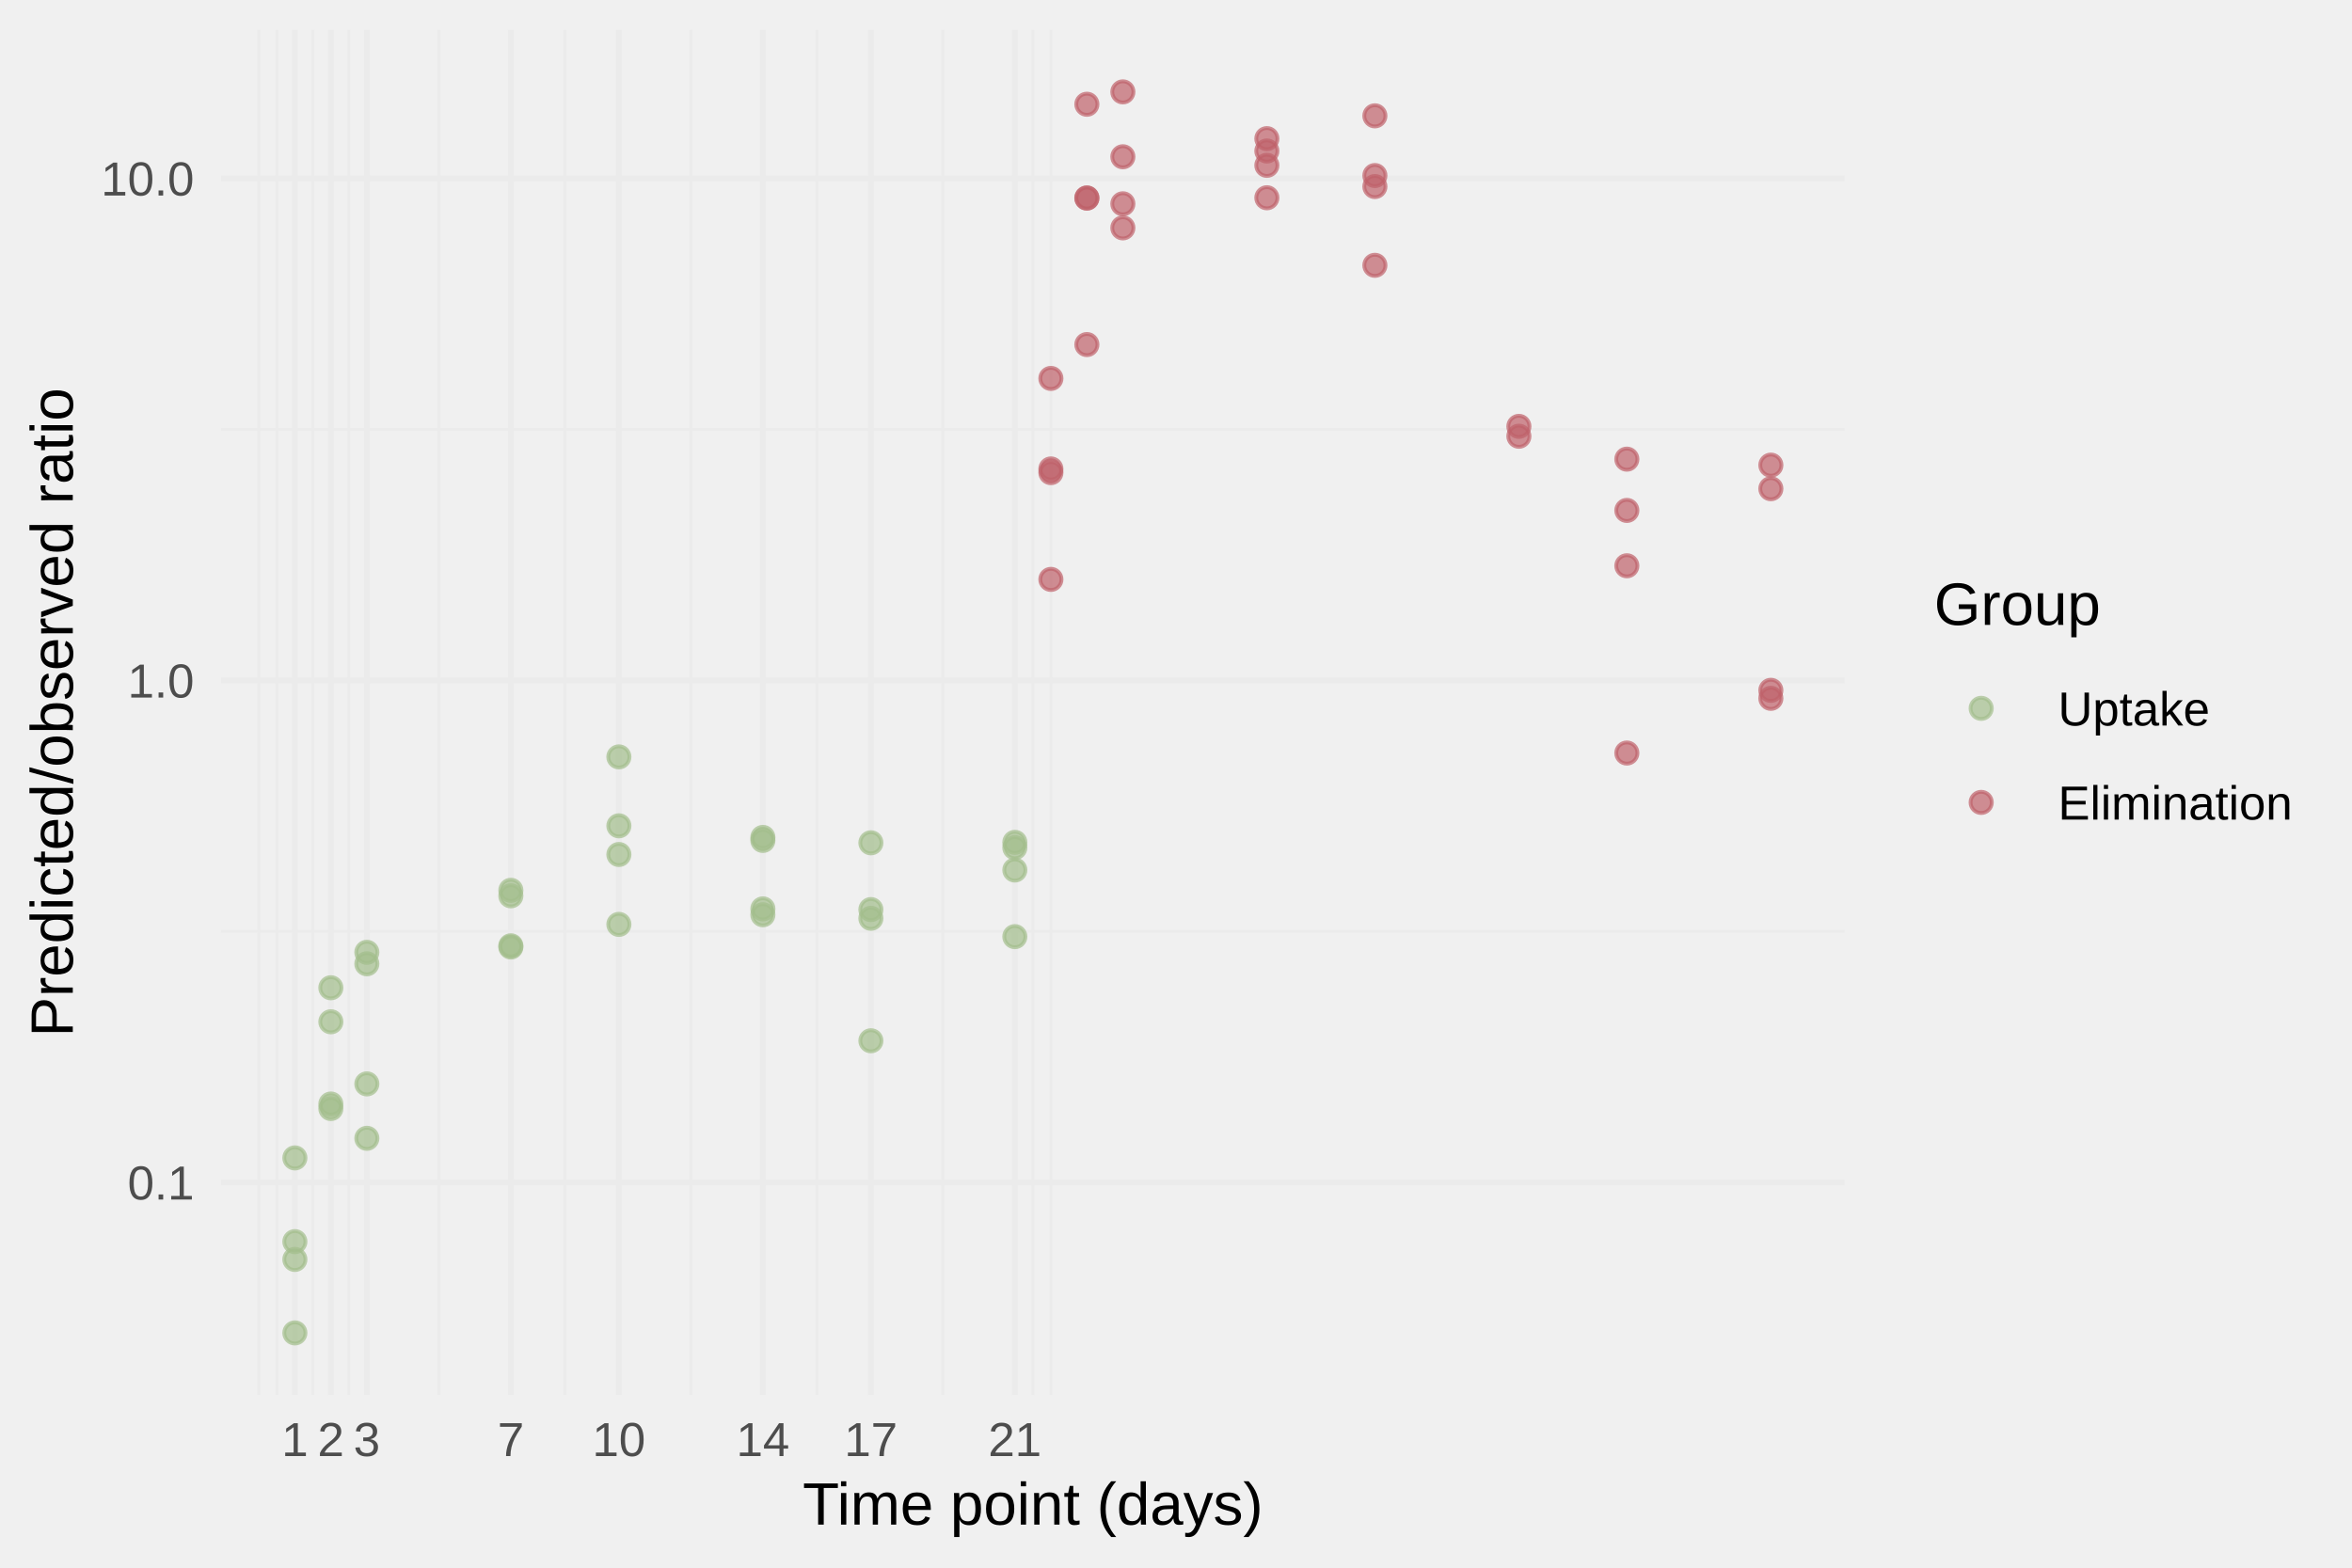
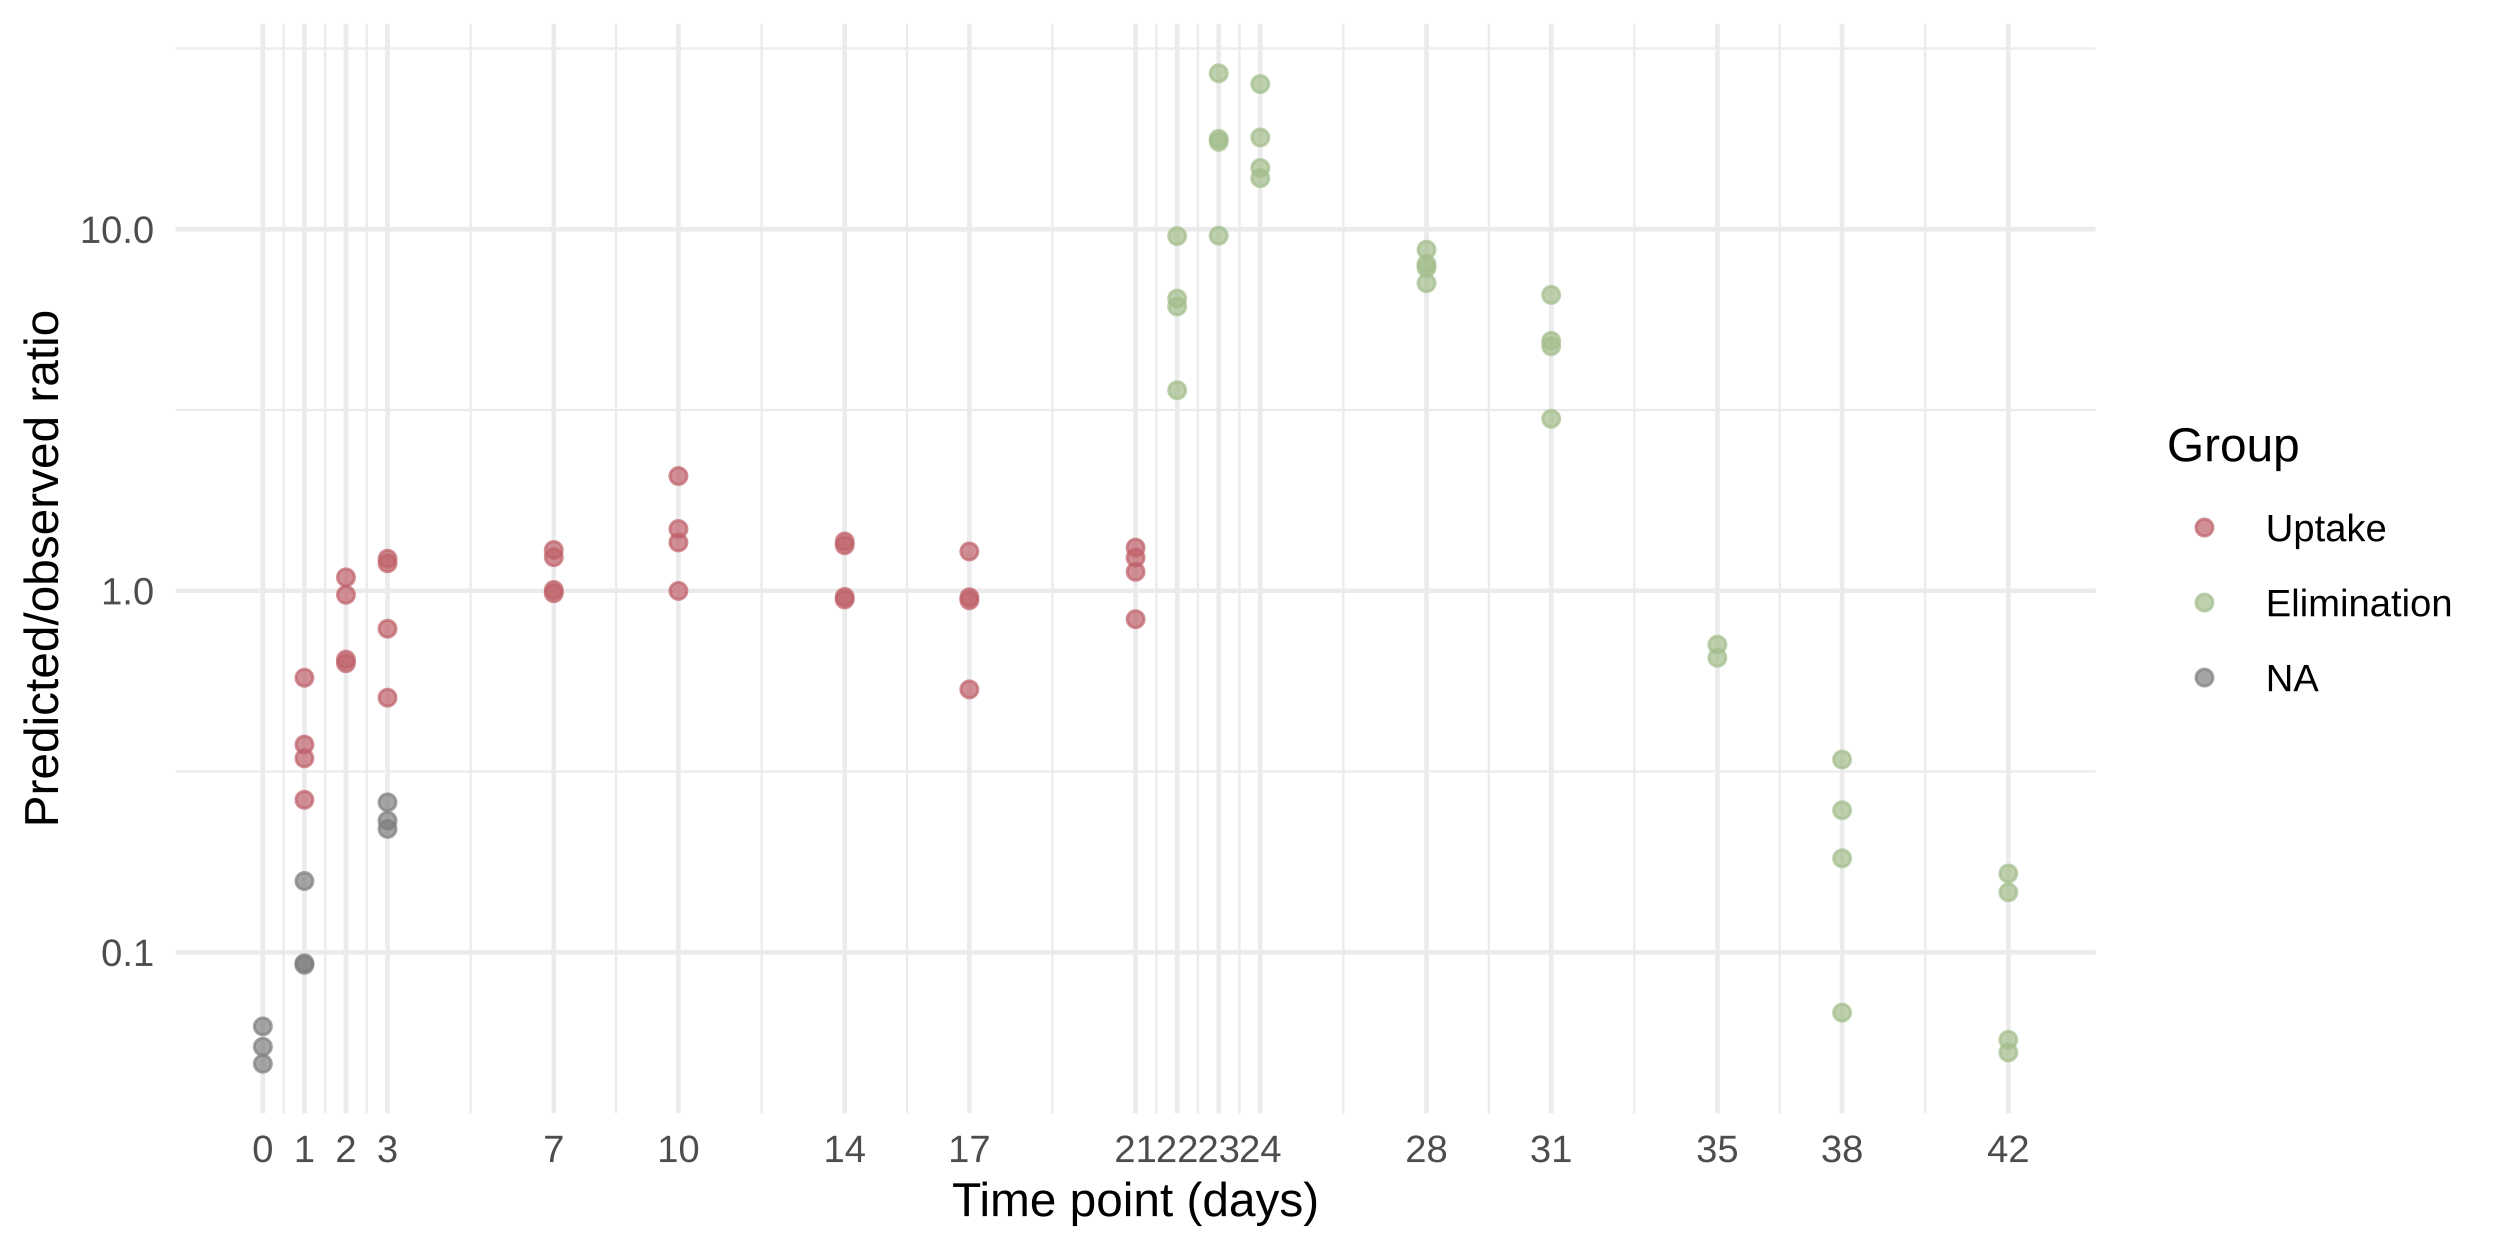
- <svg xmlns="http://www.w3.org/2000/svg" class="svglite" width="432.00pt" height="288.00pt" viewBox="0 0 432.00 288.00">
-   <defs>
-     <style type="text/css">
+ <svg xmlns="http://www.w3.org/2000/svg" width="576.00pt" height="288.00pt" viewBox="0 0 576.00 288.00">
+   <g class="svglite">
+     <defs>
+       <style type="text/css">
    .svglite line, .svglite polyline, .svglite polygon, .svglite path, .svglite rect, .svglite circle {
      fill: none;
      stroke: #000000;
      stroke-linecap: round;
      stroke-linejoin: round;
      stroke-miterlimit: 10.00;
    }
    .svglite text {
      white-space: pre;
    }
+     .svglite g.glyphgroup path {
+       fill: inherit;
+       stroke: none;
+     }
  </style>
-   </defs>
-   <rect width="100%" height="100%" style="stroke: none; fill: none;" />
-   <defs>
-     <clipPath id="cpMC4wMHw0MzIuMDB8MC4wMHwyODguMDA=">
-       <rect x="0.00" y="0.00" width="432.00" height="288.00" />
-     </clipPath>
-   </defs>
-   <g clip-path="url(#cpMC4wMHw0MzIuMDB8MC4wMHwyODguMDA=)">
- </g>
-   <defs>
-     <clipPath id="cpNDAuNjB8MzM4LjgyfDUuNDh8MjU2LjI3">
-       <rect x="40.60" y="5.48" width="298.21" height="250.79" />
-     </clipPath>
-   </defs>
-   <g clip-path="url(#cpNDAuNjB8MzM4LjgyfDUuNDh8MjU2LjI3)">
-     <polyline points="40.60,171.10 338.82,171.10 " style="stroke-width: 0.53; stroke: #EBEBEB; stroke-linecap: butt;" />
-     <polyline points="40.60,78.88 338.82,78.88 " style="stroke-width: 0.53; stroke: #EBEBEB; stroke-linecap: butt;" />
-     <polyline points="47.55,256.27 47.55,5.48 " style="stroke-width: 0.53; stroke: #EBEBEB; stroke-linecap: butt;" />
-     <polyline points="50.85,256.27 50.85,5.48 " style="stroke-width: 0.53; stroke: #EBEBEB; stroke-linecap: butt;" />
-     <polyline points="57.47,256.27 57.47,5.48 " style="stroke-width: 0.53; stroke: #EBEBEB; stroke-linecap: butt;" />
-     <polyline points="64.08,256.27 64.08,5.48 " style="stroke-width: 0.53; stroke: #EBEBEB; stroke-linecap: butt;" />
-     <polyline points="80.61,256.27 80.61,5.48 " style="stroke-width: 0.53; stroke: #EBEBEB; stroke-linecap: butt;" />
-     <polyline points="103.75,256.27 103.75,5.48 " style="stroke-width: 0.53; stroke: #EBEBEB; stroke-linecap: butt;" />
-     <polyline points="126.89,256.27 126.89,5.48 " style="stroke-width: 0.53; stroke: #EBEBEB; stroke-linecap: butt;" />
-     <polyline points="150.04,256.27 150.04,5.48 " style="stroke-width: 0.53; stroke: #EBEBEB; stroke-linecap: butt;" />
-     <polyline points="173.18,256.27 173.18,5.48 " style="stroke-width: 0.53; stroke: #EBEBEB; stroke-linecap: butt;" />
-     <polyline points="189.71,256.27 189.71,5.48 " style="stroke-width: 0.53; stroke: #EBEBEB; stroke-linecap: butt;" />
-     <polyline points="193.02,256.27 193.02,5.48 " style="stroke-width: 0.53; stroke: #EBEBEB; stroke-linecap: butt;" />
-     <polyline points="40.60,217.21 338.82,217.21 " style="stroke-width: 1.07; stroke: #EBEBEB; stroke-linecap: butt;" />
-     <polyline points="40.60,124.99 338.82,124.99 " style="stroke-width: 1.07; stroke: #EBEBEB; stroke-linecap: butt;" />
-     <polyline points="40.60,32.77 338.82,32.77 " style="stroke-width: 1.07; stroke: #EBEBEB; stroke-linecap: butt;" />
-     <polyline points="54.16,256.27 54.16,5.48 " style="stroke-width: 1.07; stroke: #EBEBEB; stroke-linecap: butt;" />
-     <polyline points="60.77,256.27 60.77,5.48 " style="stroke-width: 1.07; stroke: #EBEBEB; stroke-linecap: butt;" />
-     <polyline points="67.38,256.27 67.38,5.48 " style="stroke-width: 1.07; stroke: #EBEBEB; stroke-linecap: butt;" />
-     <polyline points="93.83,256.27 93.83,5.48 " style="stroke-width: 1.07; stroke: #EBEBEB; stroke-linecap: butt;" />
-     <polyline points="113.67,256.27 113.67,5.48 " style="stroke-width: 1.07; stroke: #EBEBEB; stroke-linecap: butt;" />
-     <polyline points="140.12,256.27 140.12,5.48 " style="stroke-width: 1.07; stroke: #EBEBEB; stroke-linecap: butt;" />
-     <polyline points="159.96,256.27 159.96,5.48 " style="stroke-width: 1.07; stroke: #EBEBEB; stroke-linecap: butt;" />
-     <polyline points="186.40,256.27 186.40,5.48 " style="stroke-width: 1.07; stroke: #EBEBEB; stroke-linecap: butt;" />
-     <circle cx="54.16" cy="212.72" r="1.95" style="stroke-width: 0.71; stroke: #A3BE8C; stroke-opacity: 0.70; fill: #A3BE8C; fill-opacity: 0.70;" />
-     <circle cx="54.16" cy="231.37" r="1.95" style="stroke-width: 0.71; stroke: #A3BE8C; stroke-opacity: 0.70; fill: #A3BE8C; fill-opacity: 0.70;" />
-     <circle cx="54.16" cy="228.10" r="1.95" style="stroke-width: 0.71; stroke: #A3BE8C; stroke-opacity: 0.70; fill: #A3BE8C; fill-opacity: 0.70;" />
-     <circle cx="54.16" cy="244.87" r="1.95" style="stroke-width: 0.71; stroke: #A3BE8C; stroke-opacity: 0.70; fill: #A3BE8C; fill-opacity: 0.70;" />
-     <circle cx="60.77" cy="181.46" r="1.95" style="stroke-width: 0.71; stroke: #A3BE8C; stroke-opacity: 0.70; fill: #A3BE8C; fill-opacity: 0.70;" />
-     <circle cx="60.77" cy="202.82" r="1.95" style="stroke-width: 0.71; stroke: #A3BE8C; stroke-opacity: 0.70; fill: #A3BE8C; fill-opacity: 0.70;" />
-     <circle cx="60.77" cy="203.65" r="1.95" style="stroke-width: 0.71; stroke: #A3BE8C; stroke-opacity: 0.70; fill: #A3BE8C; fill-opacity: 0.70;" />
-     <circle cx="60.77" cy="187.71" r="1.95" style="stroke-width: 0.71; stroke: #A3BE8C; stroke-opacity: 0.70; fill: #A3BE8C; fill-opacity: 0.70;" />
-     <circle cx="67.38" cy="177.06" r="1.95" style="stroke-width: 0.71; stroke: #A3BE8C; stroke-opacity: 0.70; fill: #A3BE8C; fill-opacity: 0.70;" />
-     <circle cx="67.38" cy="174.95" r="1.95" style="stroke-width: 0.71; stroke: #A3BE8C; stroke-opacity: 0.70; fill: #A3BE8C; fill-opacity: 0.70;" />
-     <circle cx="67.38" cy="209.12" r="1.95" style="stroke-width: 0.71; stroke: #A3BE8C; stroke-opacity: 0.70; fill: #A3BE8C; fill-opacity: 0.70;" />
-     <circle cx="67.38" cy="199.12" r="1.95" style="stroke-width: 0.71; stroke: #A3BE8C; stroke-opacity: 0.70; fill: #A3BE8C; fill-opacity: 0.70;" />
-     <circle cx="93.83" cy="173.98" r="1.95" style="stroke-width: 0.71; stroke: #A3BE8C; stroke-opacity: 0.70; fill: #A3BE8C; fill-opacity: 0.70;" />
-     <circle cx="93.83" cy="164.57" r="1.95" style="stroke-width: 0.71; stroke: #A3BE8C; stroke-opacity: 0.70; fill: #A3BE8C; fill-opacity: 0.70;" />
-     <circle cx="93.83" cy="163.56" r="1.95" style="stroke-width: 0.71; stroke: #A3BE8C; stroke-opacity: 0.70; fill: #A3BE8C; fill-opacity: 0.70;" />
-     <circle cx="93.83" cy="173.75" r="1.95" style="stroke-width: 0.71; stroke: #A3BE8C; stroke-opacity: 0.70; fill: #A3BE8C; fill-opacity: 0.70;" />
-     <circle cx="113.67" cy="156.98" r="1.95" style="stroke-width: 0.71; stroke: #A3BE8C; stroke-opacity: 0.70; fill: #A3BE8C; fill-opacity: 0.70;" />
-     <circle cx="113.67" cy="139.05" r="1.95" style="stroke-width: 0.71; stroke: #A3BE8C; stroke-opacity: 0.70; fill: #A3BE8C; fill-opacity: 0.70;" />
-     <circle cx="113.67" cy="169.82" r="1.95" style="stroke-width: 0.71; stroke: #A3BE8C; stroke-opacity: 0.70; fill: #A3BE8C; fill-opacity: 0.70;" />
-     <circle cx="113.67" cy="151.71" r="1.95" style="stroke-width: 0.71; stroke: #A3BE8C; stroke-opacity: 0.70; fill: #A3BE8C; fill-opacity: 0.70;" />
-     <circle cx="140.12" cy="168.05" r="1.95" style="stroke-width: 0.71; stroke: #A3BE8C; stroke-opacity: 0.70; fill: #A3BE8C; fill-opacity: 0.70;" />
-     <circle cx="140.12" cy="153.84" r="1.95" style="stroke-width: 0.71; stroke: #A3BE8C; stroke-opacity: 0.70; fill: #A3BE8C; fill-opacity: 0.70;" />
-     <circle cx="140.12" cy="154.40" r="1.95" style="stroke-width: 0.71; stroke: #A3BE8C; stroke-opacity: 0.70; fill: #A3BE8C; fill-opacity: 0.70;" />
-     <circle cx="140.12" cy="166.97" r="1.95" style="stroke-width: 0.71; stroke: #A3BE8C; stroke-opacity: 0.70; fill: #A3BE8C; fill-opacity: 0.70;" />
-     <circle cx="159.96" cy="167.10" r="1.95" style="stroke-width: 0.71; stroke: #A3BE8C; stroke-opacity: 0.70; fill: #A3BE8C; fill-opacity: 0.70;" />
-     <circle cx="159.96" cy="154.83" r="1.95" style="stroke-width: 0.71; stroke: #A3BE8C; stroke-opacity: 0.70; fill: #A3BE8C; fill-opacity: 0.70;" />
-     <circle cx="159.96" cy="168.70" r="1.95" style="stroke-width: 0.71; stroke: #A3BE8C; stroke-opacity: 0.70; fill: #A3BE8C; fill-opacity: 0.70;" />
-     <circle cx="159.96" cy="191.20" r="1.95" style="stroke-width: 0.71; stroke: #A3BE8C; stroke-opacity: 0.70; fill: #A3BE8C; fill-opacity: 0.70;" />
-     <circle cx="186.40" cy="159.83" r="1.95" style="stroke-width: 0.71; stroke: #A3BE8C; stroke-opacity: 0.70; fill: #A3BE8C; fill-opacity: 0.70;" />
-     <circle cx="186.40" cy="154.75" r="1.95" style="stroke-width: 0.71; stroke: #A3BE8C; stroke-opacity: 0.70; fill: #A3BE8C; fill-opacity: 0.70;" />
-     <circle cx="186.40" cy="155.72" r="1.95" style="stroke-width: 0.71; stroke: #A3BE8C; stroke-opacity: 0.70; fill: #A3BE8C; fill-opacity: 0.70;" />
-     <circle cx="186.40" cy="172.07" r="1.95" style="stroke-width: 0.71; stroke: #A3BE8C; stroke-opacity: 0.70; fill: #A3BE8C; fill-opacity: 0.70;" />
-     <circle cx="193.02" cy="86.15" r="1.95" style="stroke-width: 0.71; stroke: #BF616A; stroke-opacity: 0.70; fill: #BF616A; fill-opacity: 0.70;" />
-     <circle cx="193.02" cy="86.83" r="1.95" style="stroke-width: 0.71; stroke: #BF616A; stroke-opacity: 0.70; fill: #BF616A; fill-opacity: 0.70;" />
-     <circle cx="193.02" cy="106.44" r="1.95" style="stroke-width: 0.71; stroke: #BF616A; stroke-opacity: 0.70; fill: #BF616A; fill-opacity: 0.70;" />
-     <circle cx="193.02" cy="69.52" r="1.95" style="stroke-width: 0.71; stroke: #BF616A; stroke-opacity: 0.70; fill: #BF616A; fill-opacity: 0.70;" />
-     <circle cx="199.63" cy="63.30" r="1.95" style="stroke-width: 0.71; stroke: #BF616A; stroke-opacity: 0.70; fill: #BF616A; fill-opacity: 0.70;" />
-     <circle cx="199.63" cy="36.36" r="1.95" style="stroke-width: 0.71; stroke: #BF616A; stroke-opacity: 0.70; fill: #BF616A; fill-opacity: 0.70;" />
-     <circle cx="199.63" cy="19.15" r="1.95" style="stroke-width: 0.71; stroke: #BF616A; stroke-opacity: 0.70; fill: #BF616A; fill-opacity: 0.70;" />
-     <circle cx="199.63" cy="36.40" r="1.95" style="stroke-width: 0.71; stroke: #BF616A; stroke-opacity: 0.70; fill: #BF616A; fill-opacity: 0.70;" />
-     <circle cx="206.24" cy="37.44" r="1.95" style="stroke-width: 0.71; stroke: #BF616A; stroke-opacity: 0.70; fill: #BF616A; fill-opacity: 0.70;" />
-     <circle cx="206.24" cy="41.86" r="1.95" style="stroke-width: 0.71; stroke: #BF616A; stroke-opacity: 0.70; fill: #BF616A; fill-opacity: 0.70;" />
-     <circle cx="206.24" cy="16.88" r="1.95" style="stroke-width: 0.71; stroke: #BF616A; stroke-opacity: 0.70; fill: #BF616A; fill-opacity: 0.70;" />
-     <circle cx="206.24" cy="28.80" r="1.95" style="stroke-width: 0.71; stroke: #BF616A; stroke-opacity: 0.70; fill: #BF616A; fill-opacity: 0.70;" />
-     <circle cx="232.69" cy="25.47" r="1.95" style="stroke-width: 0.71; stroke: #BF616A; stroke-opacity: 0.70; fill: #BF616A; fill-opacity: 0.70;" />
-     <circle cx="232.69" cy="30.37" r="1.95" style="stroke-width: 0.71; stroke: #BF616A; stroke-opacity: 0.70; fill: #BF616A; fill-opacity: 0.70;" />
-     <circle cx="232.69" cy="27.74" r="1.95" style="stroke-width: 0.71; stroke: #BF616A; stroke-opacity: 0.70; fill: #BF616A; fill-opacity: 0.70;" />
-     <circle cx="232.69" cy="36.33" r="1.95" style="stroke-width: 0.71; stroke: #BF616A; stroke-opacity: 0.70; fill: #BF616A; fill-opacity: 0.70;" />
-     <circle cx="252.53" cy="21.28" r="1.95" style="stroke-width: 0.71; stroke: #BF616A; stroke-opacity: 0.70; fill: #BF616A; fill-opacity: 0.70;" />
-     <circle cx="252.53" cy="34.27" r="1.95" style="stroke-width: 0.71; stroke: #BF616A; stroke-opacity: 0.70; fill: #BF616A; fill-opacity: 0.70;" />
-     <circle cx="252.53" cy="48.74" r="1.95" style="stroke-width: 0.71; stroke: #BF616A; stroke-opacity: 0.70; fill: #BF616A; fill-opacity: 0.70;" />
-     <circle cx="252.53" cy="32.25" r="1.95" style="stroke-width: 0.71; stroke: #BF616A; stroke-opacity: 0.70; fill: #BF616A; fill-opacity: 0.70;" />
-     <circle cx="278.98" cy="80.14" r="1.95" style="stroke-width: 0.71; stroke: #BF616A; stroke-opacity: 0.70; fill: #BF616A; fill-opacity: 0.70;" />
-     <circle cx="278.98" cy="78.33" r="1.95" style="stroke-width: 0.71; stroke: #BF616A; stroke-opacity: 0.70; fill: #BF616A; fill-opacity: 0.70;" />
-     <circle cx="298.81" cy="103.94" r="1.95" style="stroke-width: 0.71; stroke: #BF616A; stroke-opacity: 0.70; fill: #BF616A; fill-opacity: 0.70;" />
-     <circle cx="298.81" cy="138.34" r="1.95" style="stroke-width: 0.71; stroke: #BF616A; stroke-opacity: 0.70; fill: #BF616A; fill-opacity: 0.70;" />
-     <circle cx="298.81" cy="84.35" r="1.95" style="stroke-width: 0.71; stroke: #BF616A; stroke-opacity: 0.70; fill: #BF616A; fill-opacity: 0.70;" />
-     <circle cx="298.81" cy="93.77" r="1.95" style="stroke-width: 0.71; stroke: #BF616A; stroke-opacity: 0.70; fill: #BF616A; fill-opacity: 0.70;" />
-     <circle cx="325.26" cy="128.29" r="1.95" style="stroke-width: 0.71; stroke: #BF616A; stroke-opacity: 0.70; fill: #BF616A; fill-opacity: 0.70;" />
-     <circle cx="325.26" cy="89.78" r="1.95" style="stroke-width: 0.71; stroke: #BF616A; stroke-opacity: 0.70; fill: #BF616A; fill-opacity: 0.70;" />
-     <circle cx="325.26" cy="85.45" r="1.95" style="stroke-width: 0.71; stroke: #BF616A; stroke-opacity: 0.70; fill: #BF616A; fill-opacity: 0.70;" />
-     <circle cx="325.26" cy="126.82" r="1.95" style="stroke-width: 0.71; stroke: #BF616A; stroke-opacity: 0.70; fill: #BF616A; fill-opacity: 0.70;" />
-   </g>
-   <g clip-path="url(#cpMC4wMHw0MzIuMDB8MC4wMHwyODguMDA=)">
-     <text x="35.67" y="220.37" text-anchor="end" style="font-size: 8.80px;fill: #4D4D4D; font-family: &quot;Arial&quot;;" textLength="12.23px" lengthAdjust="spacingAndGlyphs">0.1</text>
-     <text x="35.67" y="128.15" text-anchor="end" style="font-size: 8.80px;fill: #4D4D4D; font-family: &quot;Arial&quot;;" textLength="12.23px" lengthAdjust="spacingAndGlyphs">1.0</text>
-     <text x="35.67" y="35.92" text-anchor="end" style="font-size: 8.80px;fill: #4D4D4D; font-family: &quot;Arial&quot;;" textLength="17.13px" lengthAdjust="spacingAndGlyphs">10.0</text>
-     <text x="54.16" y="267.50" text-anchor="middle" style="font-size: 8.80px;fill: #4D4D4D; font-family: &quot;Arial&quot;;" textLength="4.90px" lengthAdjust="spacingAndGlyphs">1</text>
-     <text x="60.77" y="267.50" text-anchor="middle" style="font-size: 8.80px;fill: #4D4D4D; font-family: &quot;Arial&quot;;" textLength="4.90px" lengthAdjust="spacingAndGlyphs">2</text>
-     <text x="67.38" y="267.50" text-anchor="middle" style="font-size: 8.80px;fill: #4D4D4D; font-family: &quot;Arial&quot;;" textLength="4.90px" lengthAdjust="spacingAndGlyphs">3</text>
-     <text x="93.83" y="267.50" text-anchor="middle" style="font-size: 8.80px;fill: #4D4D4D; font-family: &quot;Arial&quot;;" textLength="4.90px" lengthAdjust="spacingAndGlyphs">7</text>
-     <text x="113.67" y="267.50" text-anchor="middle" style="font-size: 8.80px;fill: #4D4D4D; font-family: &quot;Arial&quot;;" textLength="9.79px" lengthAdjust="spacingAndGlyphs">10</text>
-     <text x="140.12" y="267.50" text-anchor="middle" style="font-size: 8.80px;fill: #4D4D4D; font-family: &quot;Arial&quot;;" textLength="9.79px" lengthAdjust="spacingAndGlyphs">14</text>
-     <text x="159.96" y="267.50" text-anchor="middle" style="font-size: 8.80px;fill: #4D4D4D; font-family: &quot;Arial&quot;;" textLength="9.79px" lengthAdjust="spacingAndGlyphs">17</text>
-     <text x="186.40" y="267.50" text-anchor="middle" style="font-size: 8.80px;fill: #4D4D4D; font-family: &quot;Arial&quot;;" textLength="9.79px" lengthAdjust="spacingAndGlyphs">21</text>
-     <text x="189.71" y="280.09" text-anchor="middle" style="font-size: 11.00px; font-family: &quot;Arial&quot;;" textLength="84.97px" lengthAdjust="spacingAndGlyphs">Time point (days)</text>
-     <text transform="translate(13.37,130.87) rotate(-90)" text-anchor="middle" style="font-size: 11.00px; font-family: &quot;Arial&quot;;" textLength="119.25px" lengthAdjust="spacingAndGlyphs">Predicted/observed ratio</text>
-     <text x="355.25" y="114.80" style="font-size: 11.00px; font-family: &quot;Arial&quot;;" textLength="30.58px" lengthAdjust="spacingAndGlyphs">Group</text>
-     <circle cx="363.89" cy="130.13" r="1.95" style="stroke-width: 0.71; stroke: #A3BE8C; stroke-opacity: 0.70; fill: #A3BE8C; fill-opacity: 0.70;" />
-     <circle cx="363.89" cy="147.41" r="1.95" style="stroke-width: 0.71; stroke: #BF616A; stroke-opacity: 0.70; fill: #BF616A; fill-opacity: 0.70;" />
-     <text x="378.01" y="133.29" style="font-size: 8.80px; font-family: &quot;Arial&quot;;" textLength="27.88px" lengthAdjust="spacingAndGlyphs">Uptake</text>
-     <text x="378.01" y="150.57" style="font-size: 8.80px; font-family: &quot;Arial&quot;;" textLength="43.03px" lengthAdjust="spacingAndGlyphs">Elimination</text>
+     </defs>
+     <rect width="100%" height="100%" style="stroke: none; fill: #FFFFFF;" />
+     <defs>
+       <clipPath id="cpMC4wMHw1NzYuMDB8MC4wMHwyODguMDA=">
+         <rect x="0.00" y="0.00" width="576.00" height="288.00" />
+       </clipPath>
+     </defs>
+     <g clip-path="url(#cpMC4wMHw1NzYuMDB8MC4wMHwyODguMDA=)">
+       <rect x="0.00" y="0.00" width="576.00" height="288.00" style="stroke-width: 1.07; stroke: none; fill: #FFFFFF;" />
+     </g>
+     <defs>
+       <clipPath id="cpNDAuNDZ8NDgyLjgzfDUuNDh8MjU2LjUw">
+         <rect x="40.46" y="5.48" width="442.37" height="251.02" />
+       </clipPath>
+     </defs>
+     <g clip-path="url(#cpNDAuNDZ8NDgyLjgzfDUuNDh8MjU2LjUw)">
+       <polyline points="40.46,177.76 482.83,177.76 " style="stroke-width: 0.53; stroke: #EBEBEB; stroke-linecap: butt;" />
+       <polyline points="40.46,94.46 482.83,94.46 " style="stroke-width: 0.53; stroke: #EBEBEB; stroke-linecap: butt;" />
+       <polyline points="40.46,11.17 482.83,11.17 " style="stroke-width: 0.53; stroke: #EBEBEB; stroke-linecap: butt;" />
+       <polyline points="65.35,256.50 65.35,5.48 " style="stroke-width: 0.53; stroke: #EBEBEB; stroke-linecap: butt;" />
+       <polyline points="74.93,256.50 74.93,5.48 " style="stroke-width: 0.53; stroke: #EBEBEB; stroke-linecap: butt;" />
+       <polyline points="84.50,256.50 84.50,5.48 " style="stroke-width: 0.53; stroke: #EBEBEB; stroke-linecap: butt;" />
+       <polyline points="108.44,256.50 108.44,5.48 " style="stroke-width: 0.53; stroke: #EBEBEB; stroke-linecap: butt;" />
+       <polyline points="141.95,256.50 141.95,5.48 " style="stroke-width: 0.53; stroke: #EBEBEB; stroke-linecap: butt;" />
+       <polyline points="175.47,256.50 175.47,5.48 " style="stroke-width: 0.53; stroke: #EBEBEB; stroke-linecap: butt;" />
+       <polyline points="208.98,256.50 208.98,5.48 " style="stroke-width: 0.53; stroke: #EBEBEB; stroke-linecap: butt;" />
+       <polyline points="242.49,256.50 242.49,5.48 " style="stroke-width: 0.53; stroke: #EBEBEB; stroke-linecap: butt;" />
+       <polyline points="266.43,256.50 266.43,5.48 " style="stroke-width: 0.53; stroke: #EBEBEB; stroke-linecap: butt;" />
+       <polyline points="276.00,256.50 276.00,5.48 " style="stroke-width: 0.53; stroke: #EBEBEB; stroke-linecap: butt;" />
+       <polyline points="285.58,256.50 285.58,5.48 " style="stroke-width: 0.53; stroke: #EBEBEB; stroke-linecap: butt;" />
+       <polyline points="309.52,256.50 309.52,5.48 " style="stroke-width: 0.53; stroke: #EBEBEB; stroke-linecap: butt;" />
+       <polyline points="343.03,256.50 343.03,5.48 " style="stroke-width: 0.53; stroke: #EBEBEB; stroke-linecap: butt;" />
+       <polyline points="376.54,256.50 376.54,5.48 " style="stroke-width: 0.53; stroke: #EBEBEB; stroke-linecap: butt;" />
+       <polyline points="410.06,256.50 410.06,5.48 " style="stroke-width: 0.53; stroke: #EBEBEB; stroke-linecap: butt;" />
+       <polyline points="443.57,256.50 443.57,5.48 " style="stroke-width: 0.53; stroke: #EBEBEB; stroke-linecap: butt;" />
+       <polyline points="40.46,219.40 482.83,219.40 " style="stroke-width: 1.07; stroke: #EBEBEB; stroke-linecap: butt;" />
+       <polyline points="40.46,136.11 482.83,136.11 " style="stroke-width: 1.07; stroke: #EBEBEB; stroke-linecap: butt;" />
+       <polyline points="40.46,52.82 482.83,52.82 " style="stroke-width: 1.07; stroke: #EBEBEB; stroke-linecap: butt;" />
+       <polyline points="70.14,256.50 70.14,5.48 " style="stroke-width: 1.07; stroke: #EBEBEB; stroke-linecap: butt;" />
+       <polyline points="79.71,256.50 79.71,5.48 " style="stroke-width: 1.07; stroke: #EBEBEB; stroke-linecap: butt;" />
+       <polyline points="89.29,256.50 89.29,5.48 " style="stroke-width: 1.07; stroke: #EBEBEB; stroke-linecap: butt;" />
+       <polyline points="127.59,256.50 127.59,5.48 " style="stroke-width: 1.07; stroke: #EBEBEB; stroke-linecap: butt;" />
+       <polyline points="156.31,256.50 156.31,5.48 " style="stroke-width: 1.07; stroke: #EBEBEB; stroke-linecap: butt;" />
+       <polyline points="194.62,256.50 194.62,5.48 " style="stroke-width: 1.07; stroke: #EBEBEB; stroke-linecap: butt;" />
+       <polyline points="223.34,256.50 223.34,5.48 " style="stroke-width: 1.07; stroke: #EBEBEB; stroke-linecap: butt;" />
+       <polyline points="261.64,256.50 261.64,5.48 " style="stroke-width: 1.07; stroke: #EBEBEB; stroke-linecap: butt;" />
+       <polyline points="271.22,256.50 271.22,5.48 " style="stroke-width: 1.07; stroke: #EBEBEB; stroke-linecap: butt;" />
+       <polyline points="280.79,256.50 280.79,5.48 " style="stroke-width: 1.07; stroke: #EBEBEB; stroke-linecap: butt;" />
+       <polyline points="290.37,256.50 290.37,5.48 " style="stroke-width: 1.07; stroke: #EBEBEB; stroke-linecap: butt;" />
+       <polyline points="328.67,256.50 328.67,5.48 " style="stroke-width: 1.07; stroke: #EBEBEB; stroke-linecap: butt;" />
+       <polyline points="357.39,256.50 357.39,5.48 " style="stroke-width: 1.07; stroke: #EBEBEB; stroke-linecap: butt;" />
+       <polyline points="395.69,256.50 395.69,5.48 " style="stroke-width: 1.07; stroke: #EBEBEB; stroke-linecap: butt;" />
+       <polyline points="424.42,256.50 424.42,5.48 " style="stroke-width: 1.07; stroke: #EBEBEB; stroke-linecap: butt;" />
+       <polyline points="462.72,256.50 462.72,5.48 " style="stroke-width: 1.07; stroke: #EBEBEB; stroke-linecap: butt;" />
+       <polyline points="60.56,256.50 60.56,5.48 " style="stroke-width: 1.07; stroke: #EBEBEB; stroke-linecap: butt;" />
+       <circle cx="70.14" cy="156.15" r="1.95" style="stroke-width: 0.71; stroke: #BF616A; stroke-opacity: 0.70; fill: #BF616A; fill-opacity: 0.70;" />
+       <circle cx="70.14" cy="174.71" r="1.95" style="stroke-width: 0.71; stroke: #BF616A; stroke-opacity: 0.70; fill: #BF616A; fill-opacity: 0.70;" />
+       <circle cx="70.14" cy="171.56" r="1.95" style="stroke-width: 0.71; stroke: #BF616A; stroke-opacity: 0.70; fill: #BF616A; fill-opacity: 0.70;" />
+       <circle cx="70.14" cy="184.28" r="1.95" style="stroke-width: 0.71; stroke: #BF616A; stroke-opacity: 0.70; fill: #BF616A; fill-opacity: 0.70;" />
+       <circle cx="79.71" cy="133.03" r="1.95" style="stroke-width: 0.71; stroke: #BF616A; stroke-opacity: 0.70; fill: #BF616A; fill-opacity: 0.70;" />
+       <circle cx="79.71" cy="152.81" r="1.95" style="stroke-width: 0.71; stroke: #BF616A; stroke-opacity: 0.70; fill: #BF616A; fill-opacity: 0.70;" />
+       <circle cx="79.71" cy="151.97" r="1.95" style="stroke-width: 0.71; stroke: #BF616A; stroke-opacity: 0.70; fill: #BF616A; fill-opacity: 0.70;" />
+       <circle cx="79.71" cy="137.04" r="1.95" style="stroke-width: 0.71; stroke: #BF616A; stroke-opacity: 0.70; fill: #BF616A; fill-opacity: 0.70;" />
+       <circle cx="89.29" cy="128.73" r="1.95" style="stroke-width: 0.71; stroke: #BF616A; stroke-opacity: 0.70; fill: #BF616A; fill-opacity: 0.70;" />
+       <circle cx="89.29" cy="129.77" r="1.95" style="stroke-width: 0.71; stroke: #BF616A; stroke-opacity: 0.70; fill: #BF616A; fill-opacity: 0.70;" />
+       <circle cx="89.29" cy="160.75" r="1.95" style="stroke-width: 0.71; stroke: #BF616A; stroke-opacity: 0.70; fill: #BF616A; fill-opacity: 0.70;" />
+       <circle cx="89.29" cy="144.86" r="1.95" style="stroke-width: 0.71; stroke: #BF616A; stroke-opacity: 0.70; fill: #BF616A; fill-opacity: 0.70;" />
+       <circle cx="127.59" cy="136.68" r="1.95" style="stroke-width: 0.71; stroke: #BF616A; stroke-opacity: 0.70; fill: #BF616A; fill-opacity: 0.70;" />
+       <circle cx="127.59" cy="126.72" r="1.95" style="stroke-width: 0.71; stroke: #BF616A; stroke-opacity: 0.70; fill: #BF616A; fill-opacity: 0.70;" />
+       <circle cx="127.59" cy="128.37" r="1.95" style="stroke-width: 0.71; stroke: #BF616A; stroke-opacity: 0.70; fill: #BF616A; fill-opacity: 0.70;" />
+       <circle cx="127.59" cy="135.92" r="1.95" style="stroke-width: 0.71; stroke: #BF616A; stroke-opacity: 0.70; fill: #BF616A; fill-opacity: 0.70;" />
+       <circle cx="156.31" cy="124.98" r="1.95" style="stroke-width: 0.71; stroke: #BF616A; stroke-opacity: 0.70; fill: #BF616A; fill-opacity: 0.70;" />
+       <circle cx="156.31" cy="109.68" r="1.95" style="stroke-width: 0.71; stroke: #BF616A; stroke-opacity: 0.70; fill: #BF616A; fill-opacity: 0.70;" />
+       <circle cx="156.31" cy="136.15" r="1.95" style="stroke-width: 0.71; stroke: #BF616A; stroke-opacity: 0.70; fill: #BF616A; fill-opacity: 0.70;" />
+       <circle cx="156.31" cy="121.88" r="1.95" style="stroke-width: 0.71; stroke: #BF616A; stroke-opacity: 0.70; fill: #BF616A; fill-opacity: 0.70;" />
+       <circle cx="194.62" cy="138.12" r="1.95" style="stroke-width: 0.71; stroke: #BF616A; stroke-opacity: 0.70; fill: #BF616A; fill-opacity: 0.70;" />
+       <circle cx="194.62" cy="124.76" r="1.95" style="stroke-width: 0.71; stroke: #BF616A; stroke-opacity: 0.70; fill: #BF616A; fill-opacity: 0.70;" />
+       <circle cx="194.62" cy="125.63" r="1.95" style="stroke-width: 0.71; stroke: #BF616A; stroke-opacity: 0.70; fill: #BF616A; fill-opacity: 0.70;" />
+       <circle cx="194.62" cy="137.53" r="1.95" style="stroke-width: 0.71; stroke: #BF616A; stroke-opacity: 0.70; fill: #BF616A; fill-opacity: 0.70;" />
+       <circle cx="223.34" cy="137.60" r="1.95" style="stroke-width: 0.71; stroke: #BF616A; stroke-opacity: 0.70; fill: #BF616A; fill-opacity: 0.70;" />
+       <circle cx="223.34" cy="127.05" r="1.95" style="stroke-width: 0.71; stroke: #BF616A; stroke-opacity: 0.70; fill: #BF616A; fill-opacity: 0.70;" />
+       <circle cx="223.34" cy="138.31" r="1.95" style="stroke-width: 0.71; stroke: #BF616A; stroke-opacity: 0.70; fill: #BF616A; fill-opacity: 0.70;" />
+       <circle cx="223.34" cy="158.84" r="1.95" style="stroke-width: 0.71; stroke: #BF616A; stroke-opacity: 0.70; fill: #BF616A; fill-opacity: 0.70;" />
+       <circle cx="261.64" cy="131.74" r="1.95" style="stroke-width: 0.71; stroke: #BF616A; stroke-opacity: 0.70; fill: #BF616A; fill-opacity: 0.70;" />
+       <circle cx="261.64" cy="126.17" r="1.95" style="stroke-width: 0.71; stroke: #BF616A; stroke-opacity: 0.70; fill: #BF616A; fill-opacity: 0.70;" />
+       <circle cx="261.64" cy="128.48" r="1.95" style="stroke-width: 0.71; stroke: #BF616A; stroke-opacity: 0.70; fill: #BF616A; fill-opacity: 0.70;" />
+       <circle cx="261.64" cy="142.66" r="1.95" style="stroke-width: 0.71; stroke: #BF616A; stroke-opacity: 0.70; fill: #BF616A; fill-opacity: 0.70;" />
+       <circle cx="271.22" cy="70.62" r="1.95" style="stroke-width: 0.71; stroke: #A3BE8C; stroke-opacity: 0.70; fill: #A3BE8C; fill-opacity: 0.70;" />
+       <circle cx="271.22" cy="68.80" r="1.95" style="stroke-width: 0.71; stroke: #A3BE8C; stroke-opacity: 0.70; fill: #A3BE8C; fill-opacity: 0.70;" />
+       <circle cx="271.22" cy="89.91" r="1.95" style="stroke-width: 0.71; stroke: #A3BE8C; stroke-opacity: 0.70; fill: #A3BE8C; fill-opacity: 0.70;" />
+       <circle cx="271.22" cy="54.39" r="1.95" style="stroke-width: 0.71; stroke: #A3BE8C; stroke-opacity: 0.70; fill: #A3BE8C; fill-opacity: 0.70;" />
+       <circle cx="280.79" cy="54.30" r="1.95" style="stroke-width: 0.71; stroke: #A3BE8C; stroke-opacity: 0.70; fill: #A3BE8C; fill-opacity: 0.70;" />
+       <circle cx="280.79" cy="31.99" r="1.95" style="stroke-width: 0.71; stroke: #A3BE8C; stroke-opacity: 0.70; fill: #A3BE8C; fill-opacity: 0.70;" />
+       <circle cx="280.79" cy="16.89" r="1.95" style="stroke-width: 0.71; stroke: #A3BE8C; stroke-opacity: 0.70; fill: #A3BE8C; fill-opacity: 0.70;" />
+       <circle cx="280.79" cy="32.68" r="1.95" style="stroke-width: 0.71; stroke: #A3BE8C; stroke-opacity: 0.70; fill: #A3BE8C; fill-opacity: 0.70;" />
+       <circle cx="290.37" cy="41.05" r="1.95" style="stroke-width: 0.71; stroke: #A3BE8C; stroke-opacity: 0.70; fill: #A3BE8C; fill-opacity: 0.70;" />
+       <circle cx="290.37" cy="38.70" r="1.95" style="stroke-width: 0.71; stroke: #A3BE8C; stroke-opacity: 0.70; fill: #A3BE8C; fill-opacity: 0.70;" />
+       <circle cx="290.37" cy="19.37" r="1.95" style="stroke-width: 0.71; stroke: #A3BE8C; stroke-opacity: 0.70; fill: #A3BE8C; fill-opacity: 0.70;" />
+       <circle cx="290.37" cy="31.67" r="1.95" style="stroke-width: 0.71; stroke: #A3BE8C; stroke-opacity: 0.70; fill: #A3BE8C; fill-opacity: 0.70;" />
+       <circle cx="328.67" cy="60.83" r="1.95" style="stroke-width: 0.71; stroke: #A3BE8C; stroke-opacity: 0.70; fill: #A3BE8C; fill-opacity: 0.70;" />
+       <circle cx="328.67" cy="57.53" r="1.95" style="stroke-width: 0.71; stroke: #A3BE8C; stroke-opacity: 0.70; fill: #A3BE8C; fill-opacity: 0.70;" />
+       <circle cx="328.67" cy="61.71" r="1.95" style="stroke-width: 0.71; stroke: #A3BE8C; stroke-opacity: 0.70; fill: #A3BE8C; fill-opacity: 0.70;" />
+       <circle cx="328.67" cy="65.24" r="1.95" style="stroke-width: 0.71; stroke: #A3BE8C; stroke-opacity: 0.70; fill: #A3BE8C; fill-opacity: 0.70;" />
+       <circle cx="357.39" cy="67.94" r="1.95" style="stroke-width: 0.71; stroke: #A3BE8C; stroke-opacity: 0.70; fill: #A3BE8C; fill-opacity: 0.70;" />
+       <circle cx="357.39" cy="79.77" r="1.95" style="stroke-width: 0.71; stroke: #A3BE8C; stroke-opacity: 0.70; fill: #A3BE8C; fill-opacity: 0.70;" />
+       <circle cx="357.39" cy="96.49" r="1.95" style="stroke-width: 0.71; stroke: #A3BE8C; stroke-opacity: 0.70; fill: #A3BE8C; fill-opacity: 0.70;" />
+       <circle cx="357.39" cy="78.54" r="1.95" style="stroke-width: 0.71; stroke: #A3BE8C; stroke-opacity: 0.70; fill: #A3BE8C; fill-opacity: 0.70;" />
+       <circle cx="395.69" cy="151.55" r="1.95" style="stroke-width: 0.71; stroke: #A3BE8C; stroke-opacity: 0.70; fill: #A3BE8C; fill-opacity: 0.70;" />
+       <circle cx="395.69" cy="148.52" r="1.95" style="stroke-width: 0.71; stroke: #A3BE8C; stroke-opacity: 0.70; fill: #A3BE8C; fill-opacity: 0.70;" />
+       <circle cx="424.42" cy="197.76" r="1.95" style="stroke-width: 0.71; stroke: #A3BE8C; stroke-opacity: 0.70; fill: #A3BE8C; fill-opacity: 0.70;" />
+       <circle cx="424.42" cy="233.31" r="1.95" style="stroke-width: 0.71; stroke: #A3BE8C; stroke-opacity: 0.70; fill: #A3BE8C; fill-opacity: 0.70;" />
+       <circle cx="424.42" cy="175.00" r="1.95" style="stroke-width: 0.71; stroke: #A3BE8C; stroke-opacity: 0.70; fill: #A3BE8C; fill-opacity: 0.70;" />
+       <circle cx="424.42" cy="186.68" r="1.95" style="stroke-width: 0.71; stroke: #A3BE8C; stroke-opacity: 0.70; fill: #A3BE8C; fill-opacity: 0.70;" />
+       <circle cx="462.72" cy="239.57" r="1.95" style="stroke-width: 0.71; stroke: #A3BE8C; stroke-opacity: 0.70; fill: #A3BE8C; fill-opacity: 0.70;" />
+       <circle cx="462.72" cy="205.59" r="1.95" style="stroke-width: 0.71; stroke: #A3BE8C; stroke-opacity: 0.70; fill: #A3BE8C; fill-opacity: 0.70;" />
+       <circle cx="462.72" cy="201.26" r="1.95" style="stroke-width: 0.71; stroke: #A3BE8C; stroke-opacity: 0.70; fill: #A3BE8C; fill-opacity: 0.70;" />
+       <circle cx="462.72" cy="242.48" r="1.95" style="stroke-width: 0.71; stroke: #A3BE8C; stroke-opacity: 0.70; fill: #A3BE8C; fill-opacity: 0.70;" />
+       <circle cx="60.56" cy="241.17" r="1.95" style="stroke-width: 0.71; stroke: #7F7F7F; stroke-opacity: 0.70; fill: #7F7F7F; fill-opacity: 0.70;" />
+       <circle cx="60.56" cy="245.09" r="1.95" style="stroke-width: 0.71; stroke: #7F7F7F; stroke-opacity: 0.70; fill: #7F7F7F; fill-opacity: 0.70;" />
+       <circle cx="60.56" cy="236.48" r="1.95" style="stroke-width: 0.71; stroke: #7F7F7F; stroke-opacity: 0.70; fill: #7F7F7F; fill-opacity: 0.70;" />
+       <circle cx="70.14" cy="222.30" r="1.95" style="stroke-width: 0.71; stroke: #7F7F7F; stroke-opacity: 0.70; fill: #7F7F7F; fill-opacity: 0.70;" />
+       <circle cx="70.14" cy="202.99" r="1.95" style="stroke-width: 0.71; stroke: #7F7F7F; stroke-opacity: 0.70; fill: #7F7F7F; fill-opacity: 0.70;" />
+       <circle cx="70.14" cy="221.92" r="1.95" style="stroke-width: 0.71; stroke: #7F7F7F; stroke-opacity: 0.70; fill: #7F7F7F; fill-opacity: 0.70;" />
+       <circle cx="89.29" cy="189.07" r="1.95" style="stroke-width: 0.71; stroke: #7F7F7F; stroke-opacity: 0.70; fill: #7F7F7F; fill-opacity: 0.70;" />
+       <circle cx="89.29" cy="190.98" r="1.95" style="stroke-width: 0.71; stroke: #7F7F7F; stroke-opacity: 0.70; fill: #7F7F7F; fill-opacity: 0.70;" />
+       <circle cx="89.29" cy="184.86" r="1.95" style="stroke-width: 0.71; stroke: #7F7F7F; stroke-opacity: 0.70; fill: #7F7F7F; fill-opacity: 0.70;" />
+     </g>
+     <g clip-path="url(#cpMC4wMHw1NzYuMDB8MC4wMHwyODguMDA=)">
+       <text x="35.52" y="222.55" text-anchor="end" style="font-size: 8.80px;fill: #4D4D4D; font-family: &quot;Arial&quot;;" textLength="12.22px" lengthAdjust="spacingAndGlyphs">0.1</text>
+       <text x="35.52" y="139.26" text-anchor="end" style="font-size: 8.80px;fill: #4D4D4D; font-family: &quot;Arial&quot;;" textLength="12.22px" lengthAdjust="spacingAndGlyphs">1.0</text>
+       <text x="35.52" y="55.97" text-anchor="end" style="font-size: 8.80px;fill: #4D4D4D; font-family: &quot;Arial&quot;;" textLength="17.11px" lengthAdjust="spacingAndGlyphs">10.0</text>
+       <text x="70.14" y="267.74" text-anchor="middle" style="font-size: 8.80px;fill: #4D4D4D; font-family: &quot;Arial&quot;;" textLength="4.89px" lengthAdjust="spacingAndGlyphs">1</text>
+       <text x="79.71" y="267.74" text-anchor="middle" style="font-size: 8.80px;fill: #4D4D4D; font-family: &quot;Arial&quot;;" textLength="4.89px" lengthAdjust="spacingAndGlyphs">2</text>
+       <text x="89.29" y="267.74" text-anchor="middle" style="font-size: 8.80px;fill: #4D4D4D; font-family: &quot;Arial&quot;;" textLength="4.89px" lengthAdjust="spacingAndGlyphs">3</text>
+       <text x="127.59" y="267.74" text-anchor="middle" style="font-size: 8.80px;fill: #4D4D4D; font-family: &quot;Arial&quot;;" textLength="4.89px" lengthAdjust="spacingAndGlyphs">7</text>
+       <text x="156.31" y="267.74" text-anchor="middle" style="font-size: 8.80px;fill: #4D4D4D; font-family: &quot;Arial&quot;;" textLength="9.78px" lengthAdjust="spacingAndGlyphs">10</text>
+       <text x="194.62" y="267.74" text-anchor="middle" style="font-size: 8.80px;fill: #4D4D4D; font-family: &quot;Arial&quot;;" textLength="9.78px" lengthAdjust="spacingAndGlyphs">14</text>
+       <text x="223.34" y="267.74" text-anchor="middle" style="font-size: 8.80px;fill: #4D4D4D; font-family: &quot;Arial&quot;;" textLength="9.78px" lengthAdjust="spacingAndGlyphs">17</text>
+       <text x="261.64" y="267.74" text-anchor="middle" style="font-size: 8.80px;fill: #4D4D4D; font-family: &quot;Arial&quot;;" textLength="9.78px" lengthAdjust="spacingAndGlyphs">21</text>
+       <text x="271.22" y="267.74" text-anchor="middle" style="font-size: 8.80px;fill: #4D4D4D; font-family: &quot;Arial&quot;;" textLength="9.78px" lengthAdjust="spacingAndGlyphs">22</text>
+       <text x="280.79" y="267.74" text-anchor="middle" style="font-size: 8.80px;fill: #4D4D4D; font-family: &quot;Arial&quot;;" textLength="9.78px" lengthAdjust="spacingAndGlyphs">23</text>
+       <text x="290.37" y="267.74" text-anchor="middle" style="font-size: 8.80px;fill: #4D4D4D; font-family: &quot;Arial&quot;;" textLength="9.78px" lengthAdjust="spacingAndGlyphs">24</text>
+       <text x="328.67" y="267.74" text-anchor="middle" style="font-size: 8.80px;fill: #4D4D4D; font-family: &quot;Arial&quot;;" textLength="9.78px" lengthAdjust="spacingAndGlyphs">28</text>
+       <text x="357.39" y="267.74" text-anchor="middle" style="font-size: 8.80px;fill: #4D4D4D; font-family: &quot;Arial&quot;;" textLength="9.78px" lengthAdjust="spacingAndGlyphs">31</text>
+       <text x="395.69" y="267.74" text-anchor="middle" style="font-size: 8.80px;fill: #4D4D4D; font-family: &quot;Arial&quot;;" textLength="9.78px" lengthAdjust="spacingAndGlyphs">35</text>
+       <text x="424.42" y="267.74" text-anchor="middle" style="font-size: 8.80px;fill: #4D4D4D; font-family: &quot;Arial&quot;;" textLength="9.78px" lengthAdjust="spacingAndGlyphs">38</text>
+       <text x="462.72" y="267.74" text-anchor="middle" style="font-size: 8.80px;fill: #4D4D4D; font-family: &quot;Arial&quot;;" textLength="9.78px" lengthAdjust="spacingAndGlyphs">42</text>
+       <text x="60.56" y="267.74" text-anchor="middle" style="font-size: 8.80px;fill: #4D4D4D; font-family: &quot;Arial&quot;;" textLength="4.89px" lengthAdjust="spacingAndGlyphs">0</text>
+       <text x="261.64" y="280.20" text-anchor="middle" style="font-size: 11.00px; font-family: &quot;Arial&quot;;" textLength="84.59px" lengthAdjust="spacingAndGlyphs">Time point (days)</text>
+       <text transform="translate(13.36,130.99) rotate(-90)" text-anchor="middle" style="font-size: 11.00px; font-family: &quot;Arial&quot;;" textLength="119.31px" lengthAdjust="spacingAndGlyphs">Predicted/observed ratio</text>
+       <text x="499.27" y="106.27" style="font-size: 11.00px; font-family: &quot;Arial&quot;;" textLength="30.59px" lengthAdjust="spacingAndGlyphs">Group</text>
+       <circle cx="507.91" cy="121.55" r="1.95" style="stroke-width: 0.71; stroke: #BF616A; stroke-opacity: 0.70; fill: #BF616A; fill-opacity: 0.70;" />
+       <circle cx="507.91" cy="138.83" r="1.95" style="stroke-width: 0.71; stroke: #A3BE8C; stroke-opacity: 0.70; fill: #A3BE8C; fill-opacity: 0.70;" />
+       <circle cx="507.91" cy="156.11" r="1.95" style="stroke-width: 0.71; stroke: #7F7F7F; stroke-opacity: 0.70; fill: #7F7F7F; fill-opacity: 0.70;" />
+       <text x="522.03" y="124.70" style="font-size: 8.80px; font-family: &quot;Arial&quot;;" textLength="27.88px" lengthAdjust="spacingAndGlyphs">Uptake</text>
+       <text x="522.03" y="141.98" style="font-size: 8.80px; font-family: &quot;Arial&quot;;" textLength="43.02px" lengthAdjust="spacingAndGlyphs">Elimination</text>
+       <text x="522.03" y="159.26" style="font-size: 8.80px; font-family: &quot;Arial&quot;;" textLength="12.23px" lengthAdjust="spacingAndGlyphs">NA</text>
+     </g>
  </g>
</svg>
